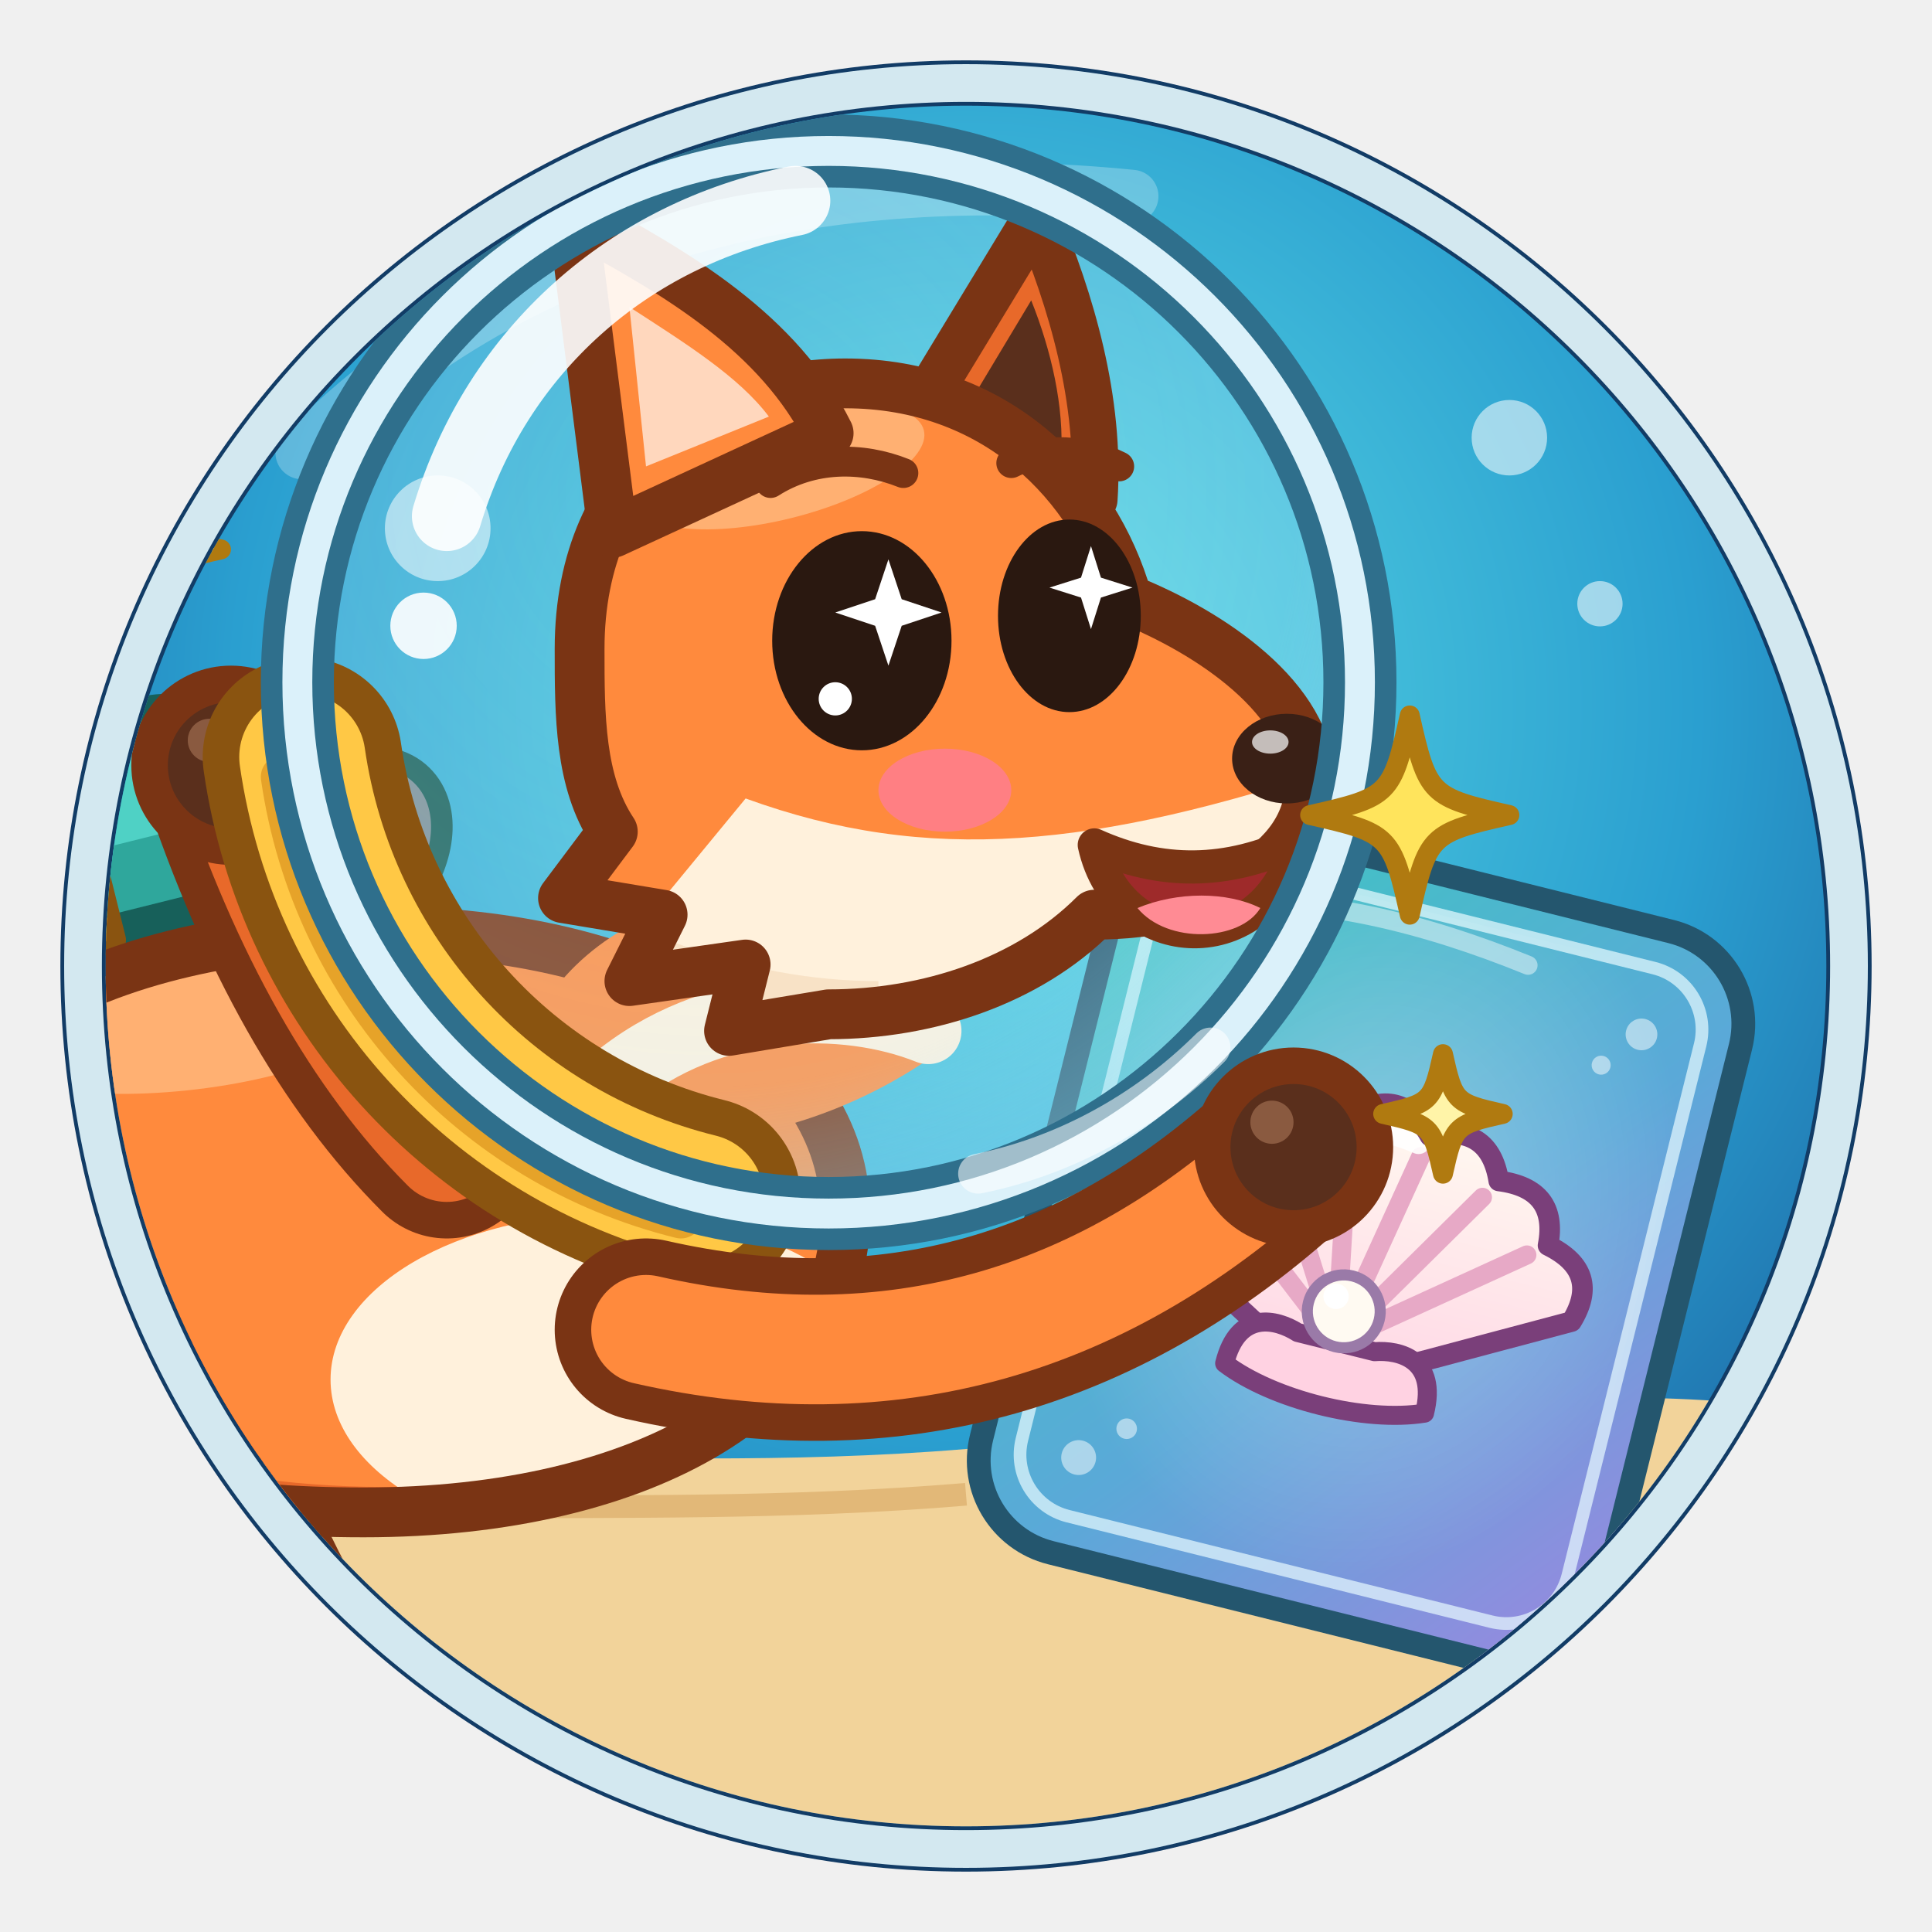
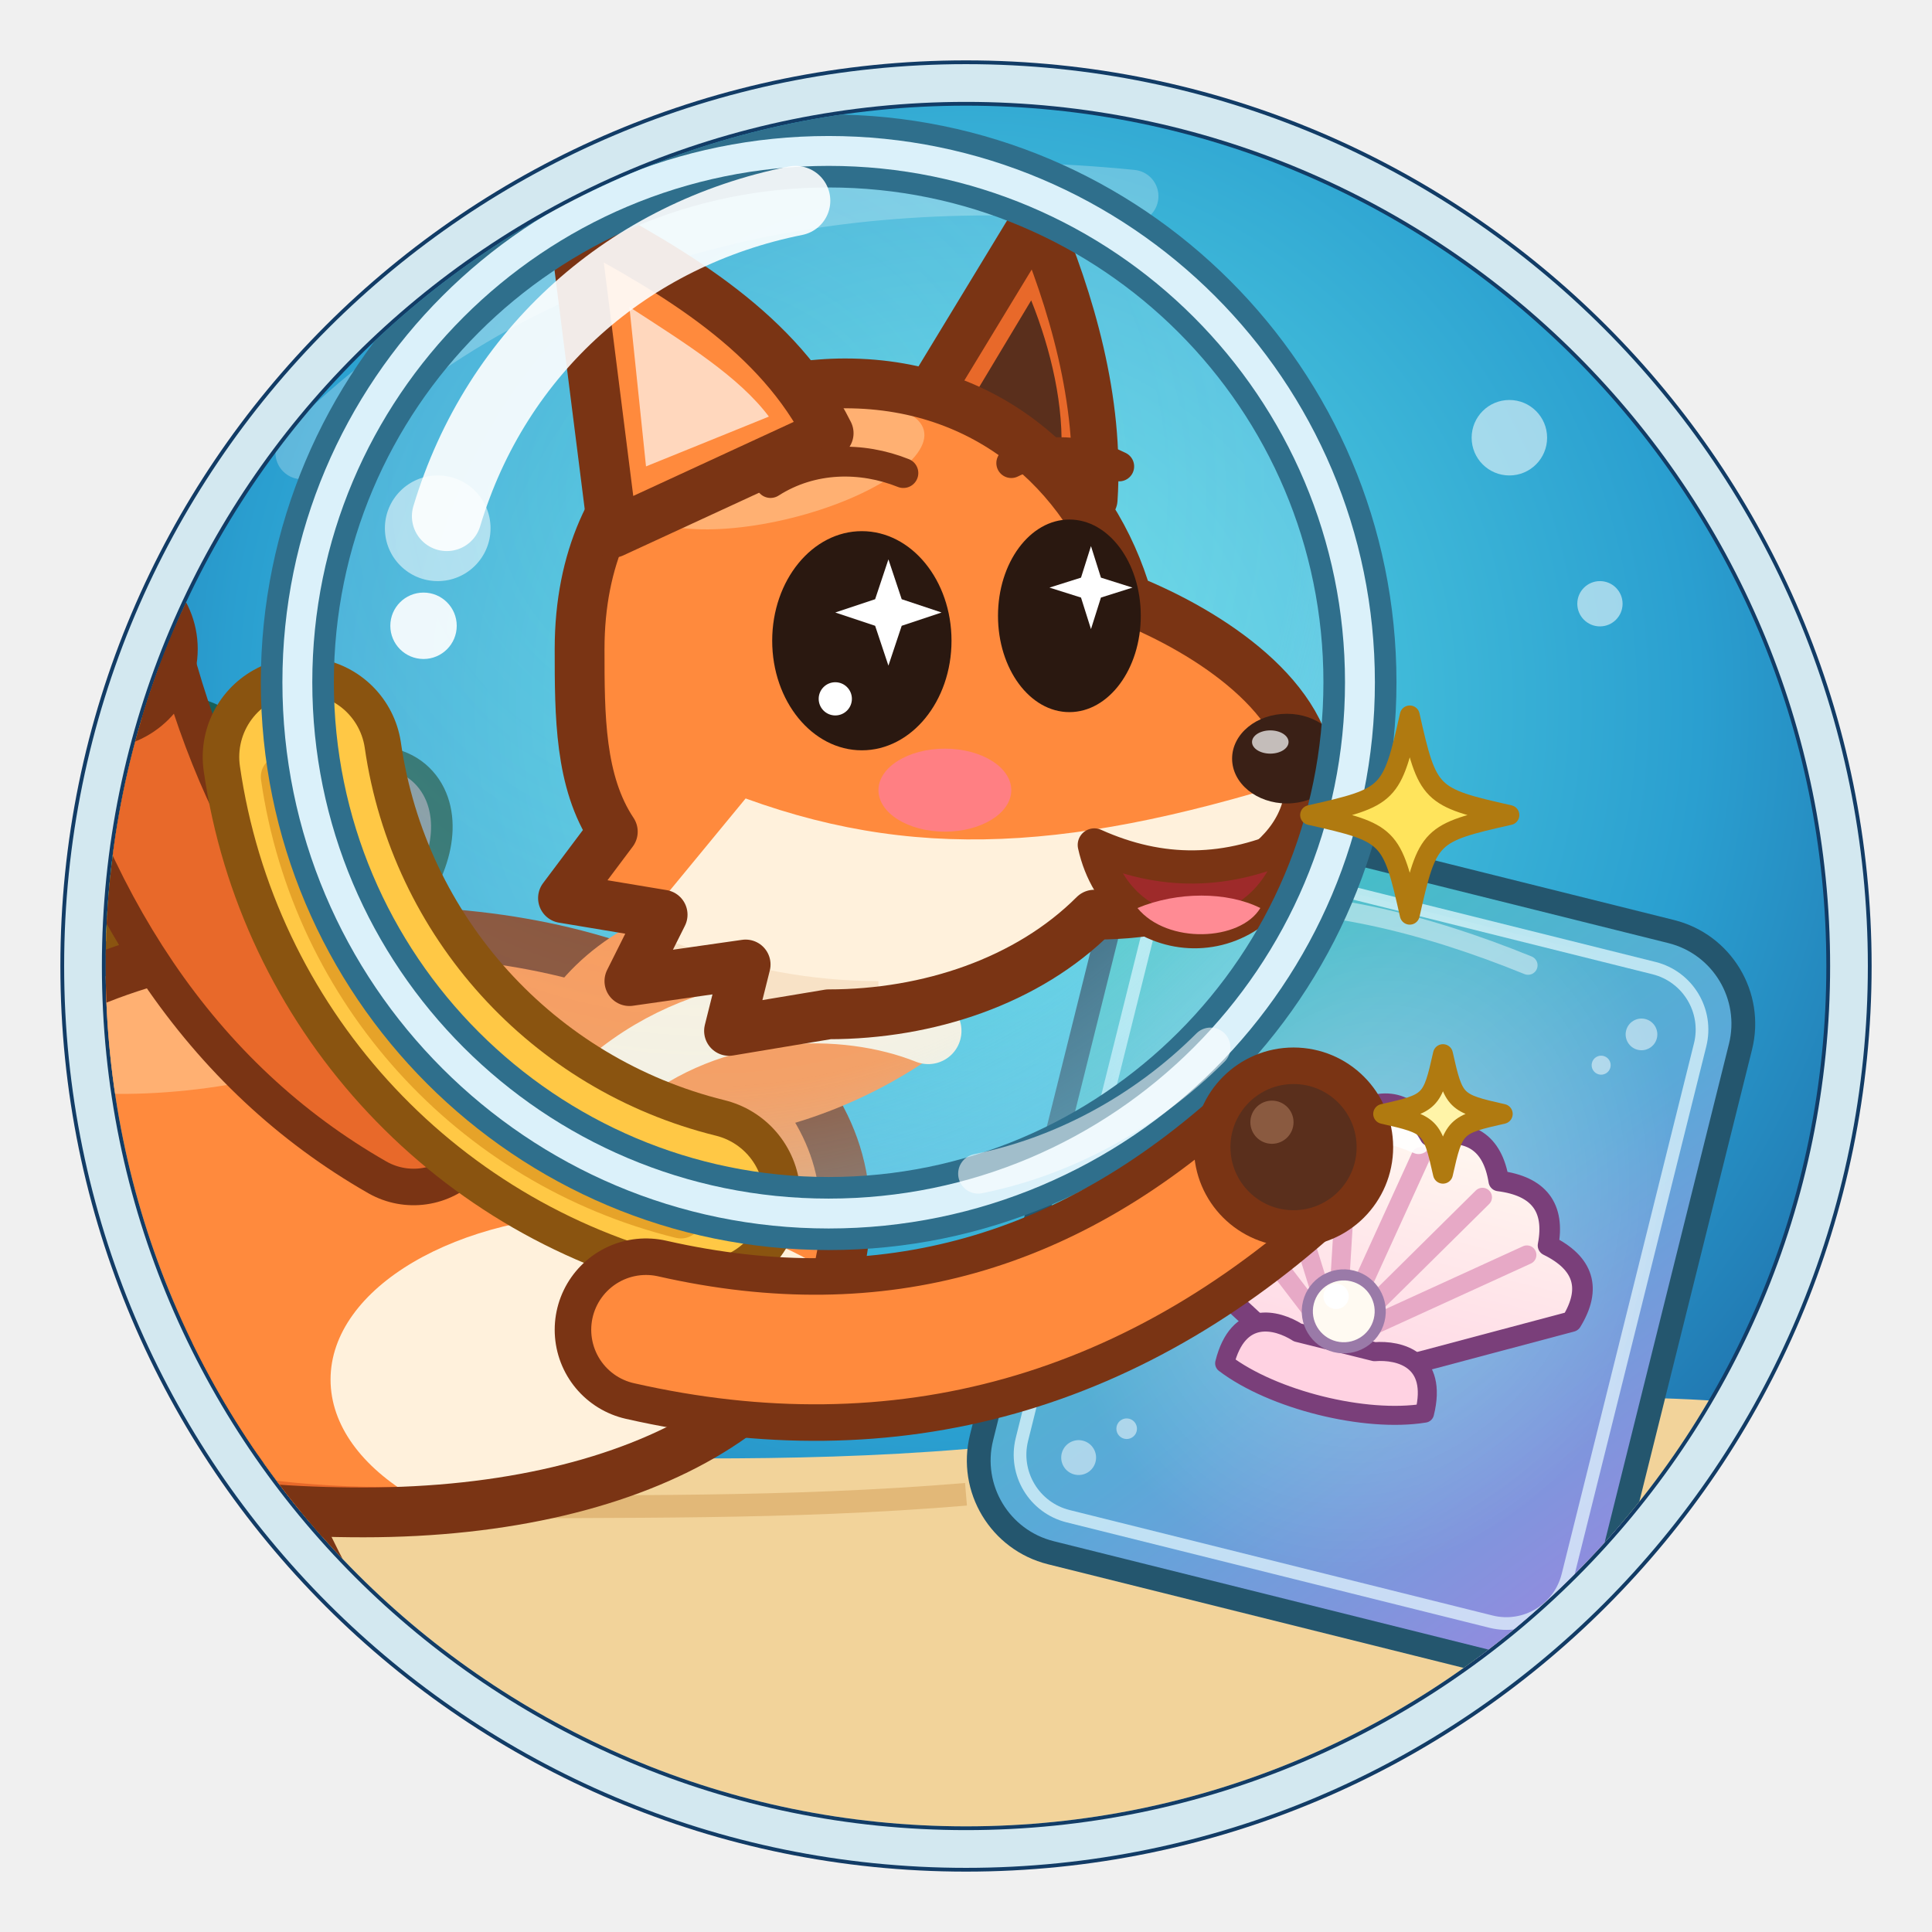
<svg xmlns="http://www.w3.org/2000/svg" width="256" height="256" viewBox="0 0 256 256">
  <defs>
    <radialGradient id="ib" cx="0.5" cy="0.35" r="0.7">
      <stop offset="0" stop-color="#5fe0e6" />
      <stop offset="0.6" stop-color="#2a9fd0" />
      <stop offset="1" stop-color="#1b5f9e" />
    </radialGradient>
    <clipPath id="ic">
      <circle cx="128" cy="128" r="114" />
    </clipPath>
  </defs>
  <circle cx="128" cy="128" r="120" fill="#123c66" />
  <circle cx="128" cy="128" r="114" fill="url(#ib)" />
  <g clip-path="url(#ic)">
    <path d="M0,200 C40,188 80,196 128,192 C176,188 216,180 256,190 L256,256 L0,256 Z" fill="#f2d39a" />
    <path d="M0,206 C40,196 80,202 128,198" fill="none" stroke="#e2b878" stroke-width="3" />
    <g fill="#fff" opacity=".55">
      <circle cx="58" cy="70" r="7" />
      <circle cx="44" cy="96" r="4.4" />
      <circle cx="200" cy="58" r="5" />
      <circle cx="212" cy="80" r="3" />
    </g>
    <path d="M40,60 C70,30 110,22 150,26" stroke="#fff" stroke-width="7" fill="none" opacity=".25" stroke-linejoin="round" stroke-linecap="round" />
  </g>
  <g clip-path="url(#ic)">
    <g transform="translate(150,104) rotate(14) scale(1.05)">
      <defs>
        <linearGradient id="i_cb" x1="0" y1="0" x2="1" y2="1">
          <stop offset="0" stop-color="#3cc8c0" />
          <stop offset="0.55" stop-color="#5aa9d8" />
          <stop offset="1" stop-color="#9c86e0" />
        </linearGradient>
        <radialGradient id="i_cbg" cx="0.5" cy="0.45" r="0.55">
          <stop offset="0" stop-color="#ffffff" stop-opacity="0.35" />
          <stop offset="1" stop-color="#ffffff" stop-opacity="0" />
        </radialGradient>
      </defs>
      <rect x="1.5" y="1.5" width="81" height="95" rx="12" fill="url(#i_cb)" stroke="#24566e" stroke-width="3" />
      <rect x="6.5" y="6.5" width="71" height="85" rx="8" fill="none" stroke="#e8fbff" stroke-width="1.6" opacity=".7" />
      <rect x="6.5" y="6.5" width="71" height="85" rx="8" fill="url(#i_cbg)" />
      <path d="M14,12 C26,8 40,8 54,10" stroke="#fff" stroke-width="2.4" fill="none" opacity=".45" stroke-linejoin="round" stroke-linecap="round" />
      <g fill="#ffffff" opacity=".5">
        <circle cx="14" cy="84" r="2.2" />
        <circle cx="19" cy="79" r="1.3" />
        <circle cx="70" cy="15" r="2" />
        <circle cx="66" cy="20" r="1.2" />
      </g>
      <defs>
        <linearGradient id="i_sh" x1="0" y1="0" x2="0" y2="1">
          <stop offset="0" stop-color="#fff9f0" />
          <stop offset="1" stop-color="#ffd9e6" />
        </linearGradient>
        <clipPath id="i_shc">
          <path d="M35,64 L13.8,52.3 Q11.6,45.3 19.0,43.7 Q19.4,36.4 27.0,37.3 Q29.9,30.5 36.8,33.9 Q42.0,28.4 47.2,33.9 Q54.1,30.5 57.0,37.3 Q64.6,36.4 65.0,43.7 Q72.4,45.3 70.2,52.3 L49,64 Z" />
        </clipPath>
      </defs>
      <path d="M35,64 L13.8,52.3 Q11.6,45.3 19.0,43.7 Q19.4,36.4 27.0,37.3 Q29.9,30.5 36.8,33.9 Q42.0,28.4 47.2,33.9 Q54.1,30.5 57.0,37.3 Q64.6,36.4 65.0,43.7 Q72.4,45.3 70.2,52.3 L49,64 Z" fill="url(#i_sh)" />
      <g clip-path="url(#i_shc)">
        <path d="M42,62 L21.3,45.5 M42,62 L28.5,39.8 M42,62 L37.3,36.7 M42,62 L46.7,36.7 M42,62 L55.5,39.8 M42,62 L62.7,45.5 " stroke="#e7a9c6" stroke-width="2.4" fill="none" stroke-linejoin="round" stroke-linecap="round" />
        <path d="M12,56 C28,64 56,64 72,56 L72,74 L12,74 Z" fill="#f4b7d2" opacity=".55" />
        <path d="M24,40 C32,35 40,34 46,35" stroke="#fff" stroke-width="3" fill="none" opacity=".9" stroke-linejoin="round" stroke-linecap="round" />
      </g>
      <path d="M35,64 L13.8,52.3 Q11.6,45.3 19.0,43.7 Q19.4,36.4 27.0,37.3 Q29.9,30.5 36.8,33.9 Q42.0,28.4 47.2,33.9 Q54.1,30.5 57.0,37.3 Q64.6,36.4 65.0,43.7 Q72.4,45.3 70.2,52.3 L49,64 Z" fill="none" stroke="#7a3f7a" stroke-width="2.6" stroke-linejoin="round" stroke-linecap="round" />
      <path d="M29,68 C29,61 34,61 37,62 L47,62 C50,61 55,61 55,68 C48,71 36,71 29,68 Z" fill="#ffd2e2" stroke="#7a3f7a" stroke-width="2.4" stroke-linejoin="round" stroke-linecap="round" />
      <circle cx="42" cy="58" r="4.6" fill="#fffaf2" stroke="#9a7aa8" stroke-width="1.4" />
      <circle cx="40.6" cy="56.4" r="1.6" fill="#fff" />
    </g>
    <g transform="translate(-86,-2) scale(2.2)">
      <g>
        <defs>
          <clipPath id="tor">
            <path d="M33,76 C32,64 45,57 62,57 C78,57 90,64 90,74 C90,85 78,92 61,92 C44,92 34,87 33,76 Z" />
          </clipPath>
          <clipPath id="hd">
            <path d="M74,40 C74,29 82,24 90,24 C99,24 105,30 107,37 C112,39 118,43 118,48 C118,53 112,56 105,56 C101,60 95,62 89,62 L83,63 L84,59 L77,60 L79,56 L73,55 L76,51 C74,48 74,44 74,40 Z" />
          </clipPath>
          <radialGradient id="gl" cx="0.38" cy="0.32" r="0.75">
            <stop offset="0" stop-color="#ffffff" stop-opacity="0.10" />
            <stop offset="0.75" stop-color="#c9f1ff" stop-opacity="0.22" />
            <stop offset="1" stop-color="#8fdcf5" stop-opacity="0.5" />
          </radialGradient>
        </defs>
        <g transform="translate(40,72) rotate(14) scale(0.9)">
          <defs>
            <clipPath id="tl14">
              <path d="M3,-5 C-6,-16 -22,-21 -34,-17 C-41,-15 -45,-10 -44,-5 C-47,-2 -46,2 -42,3 C-40,8 -32,10 -23,8 C-13,8 -5,5 3,4 Z" />
            </clipPath>
          </defs>
          <path d="M3,-5 C-6,-16 -22,-21 -34,-17 C-41,-15 -45,-10 -44,-5 C-47,-2 -46,2 -42,3 C-40,8 -32,10 -23,8 C-13,8 -5,5 3,4 Z" fill="#ff8a3d" />
          <g clip-path="url(#tl14)">
            <path d="M-50,2 C-30,9 -12,10 6,2 L6,14 L-50,14 Z" fill="#e8692a" />
            <path d="M-29,-24 C-33,-14 -34,-4 -30,14 L-52,14 L-52,-24 Z" fill="#fff1dc" />
            <path d="M-30,-14 C-20,-17 -8,-14 0,-8" fill="none" stroke="#ffb072" stroke-width="3" stroke-linejoin="round" stroke-linecap="round" />
          </g>
          <path d="M3,-5 C-6,-16 -22,-21 -34,-17 C-41,-15 -45,-10 -44,-5 C-47,-2 -46,2 -42,3 C-40,8 -32,10 -23,8 C-13,8 -5,5 3,4 Z" fill="none" stroke="#7a3414" stroke-width="3.2" stroke-linejoin="round" stroke-linecap="round" />
          <path d="M-38,-6 C-34,-4 -31,-4 -28,-6 M-36,2 C-33,1 -31,0 -29,-2" fill="none" stroke="#f3d6b4" stroke-width="1.6" stroke-linejoin="round" stroke-linecap="round" />
        </g>
        <g>
          <path d="M50,85 Q53,95 57,101" fill="none" stroke="#7a3414" stroke-width="11" stroke-linejoin="round" stroke-linecap="round" />
          <path d="M50,85 Q53,95 57,101" fill="none" stroke="#e8692a" stroke-width="6.6" stroke-linejoin="round" stroke-linecap="round" />
          <circle cx="57" cy="101" r="4.9" fill="#5a2f1c" stroke="#7a3414" stroke-width="2.2" />
          <circle cx="55.7" cy="99.5" r="1.3" fill="#8a5a40" />
          <path d="M70,74 Q66,80 66,80" fill="none" stroke="#7a3414" stroke-width="11" stroke-linejoin="round" stroke-linecap="round" />
          <path d="M70,74 Q66,80 66,80" fill="none" stroke="#e8692a" stroke-width="6.6" stroke-linejoin="round" stroke-linecap="round" />
          <circle cx="66" cy="80" r="4.9" fill="#5a2f1c" stroke="#7a3414" stroke-width="2.2" />
          <circle cx="64.7" cy="78.5" r="1.3" fill="#8a5a40" />
        </g>
        <g transform="translate(46,58) rotate(-14)" stroke-linejoin="round" stroke-linecap="round">
          <rect x="-17" y="-13" width="28" height="12" rx="6" fill="#4fd1c5" stroke="#17605a" stroke-width="2.6" />
          <rect x="-15" y="-6" width="24" height="4" rx="2" fill="#2fa79c" />
          <rect x="-13" y="-11.2" width="14" height="2.4" rx="1.2" fill="#b6f3ec" />
          <rect x="-4" y="-13.5" width="4" height="13" fill="#ffc845" stroke="#8a5410" stroke-width="1.6" />
          <rect x="11" y="-10.5" width="4" height="7" rx="1.5" fill="#ffc845" stroke="#8a5410" stroke-width="1.6" />
        </g>
        <path d="M58,50 C63,46 66,50 62,55" fill="none" stroke="#17605a" stroke-width="5" stroke-linejoin="round" stroke-linecap="round" />
        <path d="M58,50 C63,46 66,50 62,55" fill="none" stroke="#7a8e96" stroke-width="2.4" stroke-linejoin="round" stroke-linecap="round" />
        <path d="M33,76 C32,64 45,57 62,57 C78,57 90,64 90,74 C90,85 78,92 61,92 C44,92 34,87 33,76 Z" fill="#ff8a3d" />
        <g clip-path="url(#tor)">
          <path d="M30,80 C46,92 70,95 94,82 L96,100 L28,100 Z" fill="#e8692a" />
          <ellipse cx="76" cy="84" rx="17" ry="10" fill="#fff1dc" />
          <ellipse cx="50" cy="63" rx="12" ry="3.6" fill="#ffb072" transform="rotate(-6 50 63)" />
        </g>
        <path d="M33,76 C32,64 45,57 62,57 C78,57 90,64 90,74 C90,85 78,92 61,92 C44,92 34,87 33,76 Z" fill="none" stroke="#7a3414" stroke-width="3" stroke-linejoin="round" stroke-linecap="round" />
        <path d="M45,84 Q35,93 27,96" fill="none" stroke="#7a3414" stroke-width="11" stroke-linejoin="round" stroke-linecap="round" />
        <path d="M45,84 Q35,93 27,96" fill="none" stroke="#ff8a3d" stroke-width="6.6" stroke-linejoin="round" stroke-linecap="round" />
        <circle cx="27" cy="96" r="4.9" fill="#5a2f1c" stroke="#7a3414" stroke-width="2.2" />
        <circle cx="25.7" cy="94.5" r="1.3" fill="#8a5a40" />
-         <path d="M66,70 Q58,62 53,47" fill="none" stroke="#7a3414" stroke-width="11" stroke-linejoin="round" stroke-linecap="round" />
-         <path d="M66,70 Q58,62 53,47" fill="none" stroke="#e8692a" stroke-width="6.6" stroke-linejoin="round" stroke-linecap="round" />
-         <circle cx="53" cy="47" r="4.9" fill="#5a2f1c" stroke="#7a3414" stroke-width="2.2" />
-         <circle cx="51.7" cy="45.5" r="1.3" fill="#8a5a40" />
+         <path d="M64,68 Q50,60 45,40" fill="none" stroke="#7a3414" stroke-width="11" stroke-linejoin="round" stroke-linecap="round" />
+         <path d="M64,68 Q50,60 45,40" fill="none" stroke="#e8692a" stroke-width="6.6" stroke-linejoin="round" stroke-linecap="round" />
+         <circle cx="45" cy="40" r="4.9" fill="#5a2f1c" stroke="#7a3414" stroke-width="2.2" />
+         <circle cx="43.7" cy="38.5" r="1.3" fill="#8a5a40" />
        <path d="M70,66 C72,56 84,52 94,56 L96,64 C88,70 76,72 70,66 Z" fill="#ff8a3d" />
        <path d="M76,66 C82,61 90,61 95,63" fill="none" stroke="#fff1dc" stroke-width="4" stroke-linejoin="round" stroke-linecap="round" />
        <circle cx="89" cy="42" r="32" fill="url(#gl)" />
        <path d="M93,28 L101.5,14 C103.6,19 105.4,25 105,31 Z" fill="#e8692a" stroke="#7a3414" stroke-width="2.8" stroke-linejoin="round" stroke-linecap="round" />
        <path d="M97,26 L101.2,19 C102.4,22 103.2,25.4 103,28.5 Z" fill="#5a2f1c" />
        <path d="M74,40 C74,29 82,24 90,24 C99,24 105,30 107,37 C112,39 118,43 118,48 C118,53 112,56 105,56 C101,60 95,62 89,62 L83,63 L84,59 L77,60 L79,56 L73,55 L76,51 C74,48 74,44 74,40 Z" fill="#ff8a3d" />
        <g clip-path="url(#hd)">
          <path d="M84,49 C95,53 105,52 120,47 L120,66 L70,66 Z" fill="#fff1dc" />
          <path d="M70,52 C76,57 84,60 92,60 L92,66 L70,66 Z" fill="#f3d6b4" opacity=".55" />
          <ellipse cx="86" cy="29" rx="9" ry="3.2" fill="#ffb072" transform="rotate(-14 86 29)" />
        </g>
        <path d="M74,40 C74,29 82,24 90,24 C99,24 105,30 107,37 C112,39 118,43 118,48 C118,53 112,56 105,56 C101,60 95,62 89,62 L83,63 L84,59 L77,60 L79,56 L73,55 L76,51 C74,48 74,44 74,40 Z" fill="none" stroke="#7a3414" stroke-width="3" stroke-linejoin="round" stroke-linecap="round" />
        <path d="M76,33 L73.6,14 C80,17.4 86,21 89,27 Z" fill="#ff8a3d" stroke="#7a3414" stroke-width="3" stroke-linejoin="round" stroke-linecap="round" />
        <path d="M78,29 L77,19.4 C80.4,21.6 83.6,23.6 85.4,26 Z" fill="#ffd7bd" />
        <ellipse cx="96" cy="48.5" rx="4" ry="2.5" fill="#ff7f86" opacity="0.95" />
        <ellipse cx="91" cy="39.5" rx="5.4" ry="6.6" fill="#2a1810" />
        <path d="M92.6,34.6 L93.4,37 L95.8,37.8 L93.4,38.6 L92.6,41 L91.8,38.6 L89.4,37.8 L91.8,37 Z" fill="#fff" />
        <circle cx="89.4" cy="43" r="1" fill="#fff" />
        <ellipse cx="103.5" cy="38" rx="4.3" ry="5.8" fill="#2a1810" />
        <path d="M104.8,33.8 L105.4,35.7 L107.3,36.3 L105.4,36.9 L104.8,38.8 L104.2,36.9 L102.3,36.3 L104.2,35.7 Z" fill="#fff" />
        <path d="M85.5,30 C88,28.4 91,28.4 93.5,29.4 M100,28.8 C102,27.8 104.5,28 106.5,29" fill="none" stroke="#7a3414" stroke-width="1.8" stroke-linejoin="round" stroke-linecap="round" />
        <ellipse cx="116.6" cy="46.6" rx="3.3" ry="2.7" fill="#3a2016" />
        <ellipse cx="115.6" cy="45.6" rx="1.1" ry=".7" fill="#fff" opacity=".7" />
        <path d="M105,51.8 C106.5,58.6 115.4,59 117.2,51.6 C113,53.6 109,53.6 105,51.8 Z" fill="#9e2a2a" stroke="#7a3414" stroke-width="2" stroke-linejoin="round" stroke-linecap="round" />
        <path d="M107.6,55.6 C110,54.6 113,54.6 115,55.6 C113.8,57.6 109.4,57.8 107.6,55.6 Z" fill="#ff8b94" />
        <path d="M81.3,73.0 A32,32 0 0 1 57.3,46.5" fill="none" stroke="#8a5410" stroke-width="12" stroke-linejoin="round" stroke-linecap="round" />
        <path d="M81.3,73.0 A32,32 0 0 1 57.3,46.5" fill="none" stroke="#ffc845" stroke-width="7.6" stroke-linejoin="round" stroke-linecap="round" />
        <path d="M81.3,73.0 A32,32 0 0 1 57.3,46.5" fill="none" stroke="#e09a22" stroke-width="2.6" transform="translate(-1.2 1.2)" opacity=".8" stroke-linejoin="round" stroke-linecap="round" />
        <path d="M81.3,73.0 A32,32 0 0 1 57.3,46.5" fill="none" stroke="#fff3c4" stroke-width="2" stroke-dasharray="0.1 7.5" stroke-linejoin="round" stroke-linecap="round" />
        <circle cx="89" cy="42" r="32" fill="none" stroke="#2f6f8c" stroke-width="4.4" />
        <circle cx="89" cy="42" r="32" fill="none" stroke="#e4f8ff" stroke-width="1.8" opacity=".95" />
        <path d="M66,32 C69,22 77,15 87,13" fill="none" stroke="#fff" stroke-width="4.2" opacity=".9" stroke-linejoin="round" stroke-linecap="round" />
        <circle cx="64.6" cy="38.6" r="2" fill="#fff" opacity=".9" />
        <path d="M112,64 C108,68 103,70.6 98,71.6" fill="none" stroke="#fff" stroke-width="2.4" opacity=".55" stroke-linejoin="round" stroke-linecap="round" />
        <path d="M78,81 Q100,86 117,70" fill="none" stroke="#7a3414" stroke-width="11" stroke-linejoin="round" stroke-linecap="round" />
        <path d="M78,81 Q100,86 117,70" fill="none" stroke="#ff8a3d" stroke-width="6.6" stroke-linejoin="round" stroke-linecap="round" />
        <circle cx="117" cy="70" r="4.9" fill="#5a2f1c" stroke="#7a3414" stroke-width="2.2" />
        <circle cx="115.7" cy="68.5" r="1.3" fill="#8a5a40" />
        <path d="M124,44 C125.08,48.8 125.2,48.92 130,50 C125.2,51.08 125.08,51.2 124,56 C122.92,51.2 122.8,51.08 118,50 C122.8,48.92 122.92,48.8 124,44 Z" fill="#ffe45c" stroke="#b07a10" stroke-width="1.2" stroke-linejoin="round" stroke-linecap="round" />
        <path d="M126,64.4 C126.648,67.28 126.72,67.352 129.6,68 C126.72,68.648 126.648,68.72 126,71.6 C125.352,68.72 125.28,68.648 122.4,68 C125.28,67.352 125.352,67.28 126,64.4 Z" fill="#fff4a8" stroke="#b07a10" stroke-width="1.2" stroke-linejoin="round" stroke-linecap="round" />
-         <path d="M48,29.6 C48.792,33.12 48.88,33.208 52.4,34 C48.88,34.792 48.792,34.88 48,38.4 C47.208,34.88 47.12,34.792 43.6,34 C47.12,33.208 47.208,33.12 48,29.6 Z" fill="#fff4a8" stroke="#b07a10" stroke-width="1.2" stroke-linejoin="round" stroke-linecap="round" />
+         <path d="M36,23.6 C36.792,27.12 36.88,27.208 40.4,28 C36.88,28.792 36.792,28.88 36,32.4 C35.208,28.88 35.12,28.792 31.6,28 C35.12,27.208 35.208,27.12 36,23.6 Z" fill="#fff4a8" stroke="#b07a10" stroke-width="1.2" stroke-linejoin="round" stroke-linecap="round" />
      </g>
    </g>
  </g>
  <circle cx="128" cy="128" r="117" fill="none" stroke="#e8fbff" stroke-width="5" opacity=".9" />
</svg>
